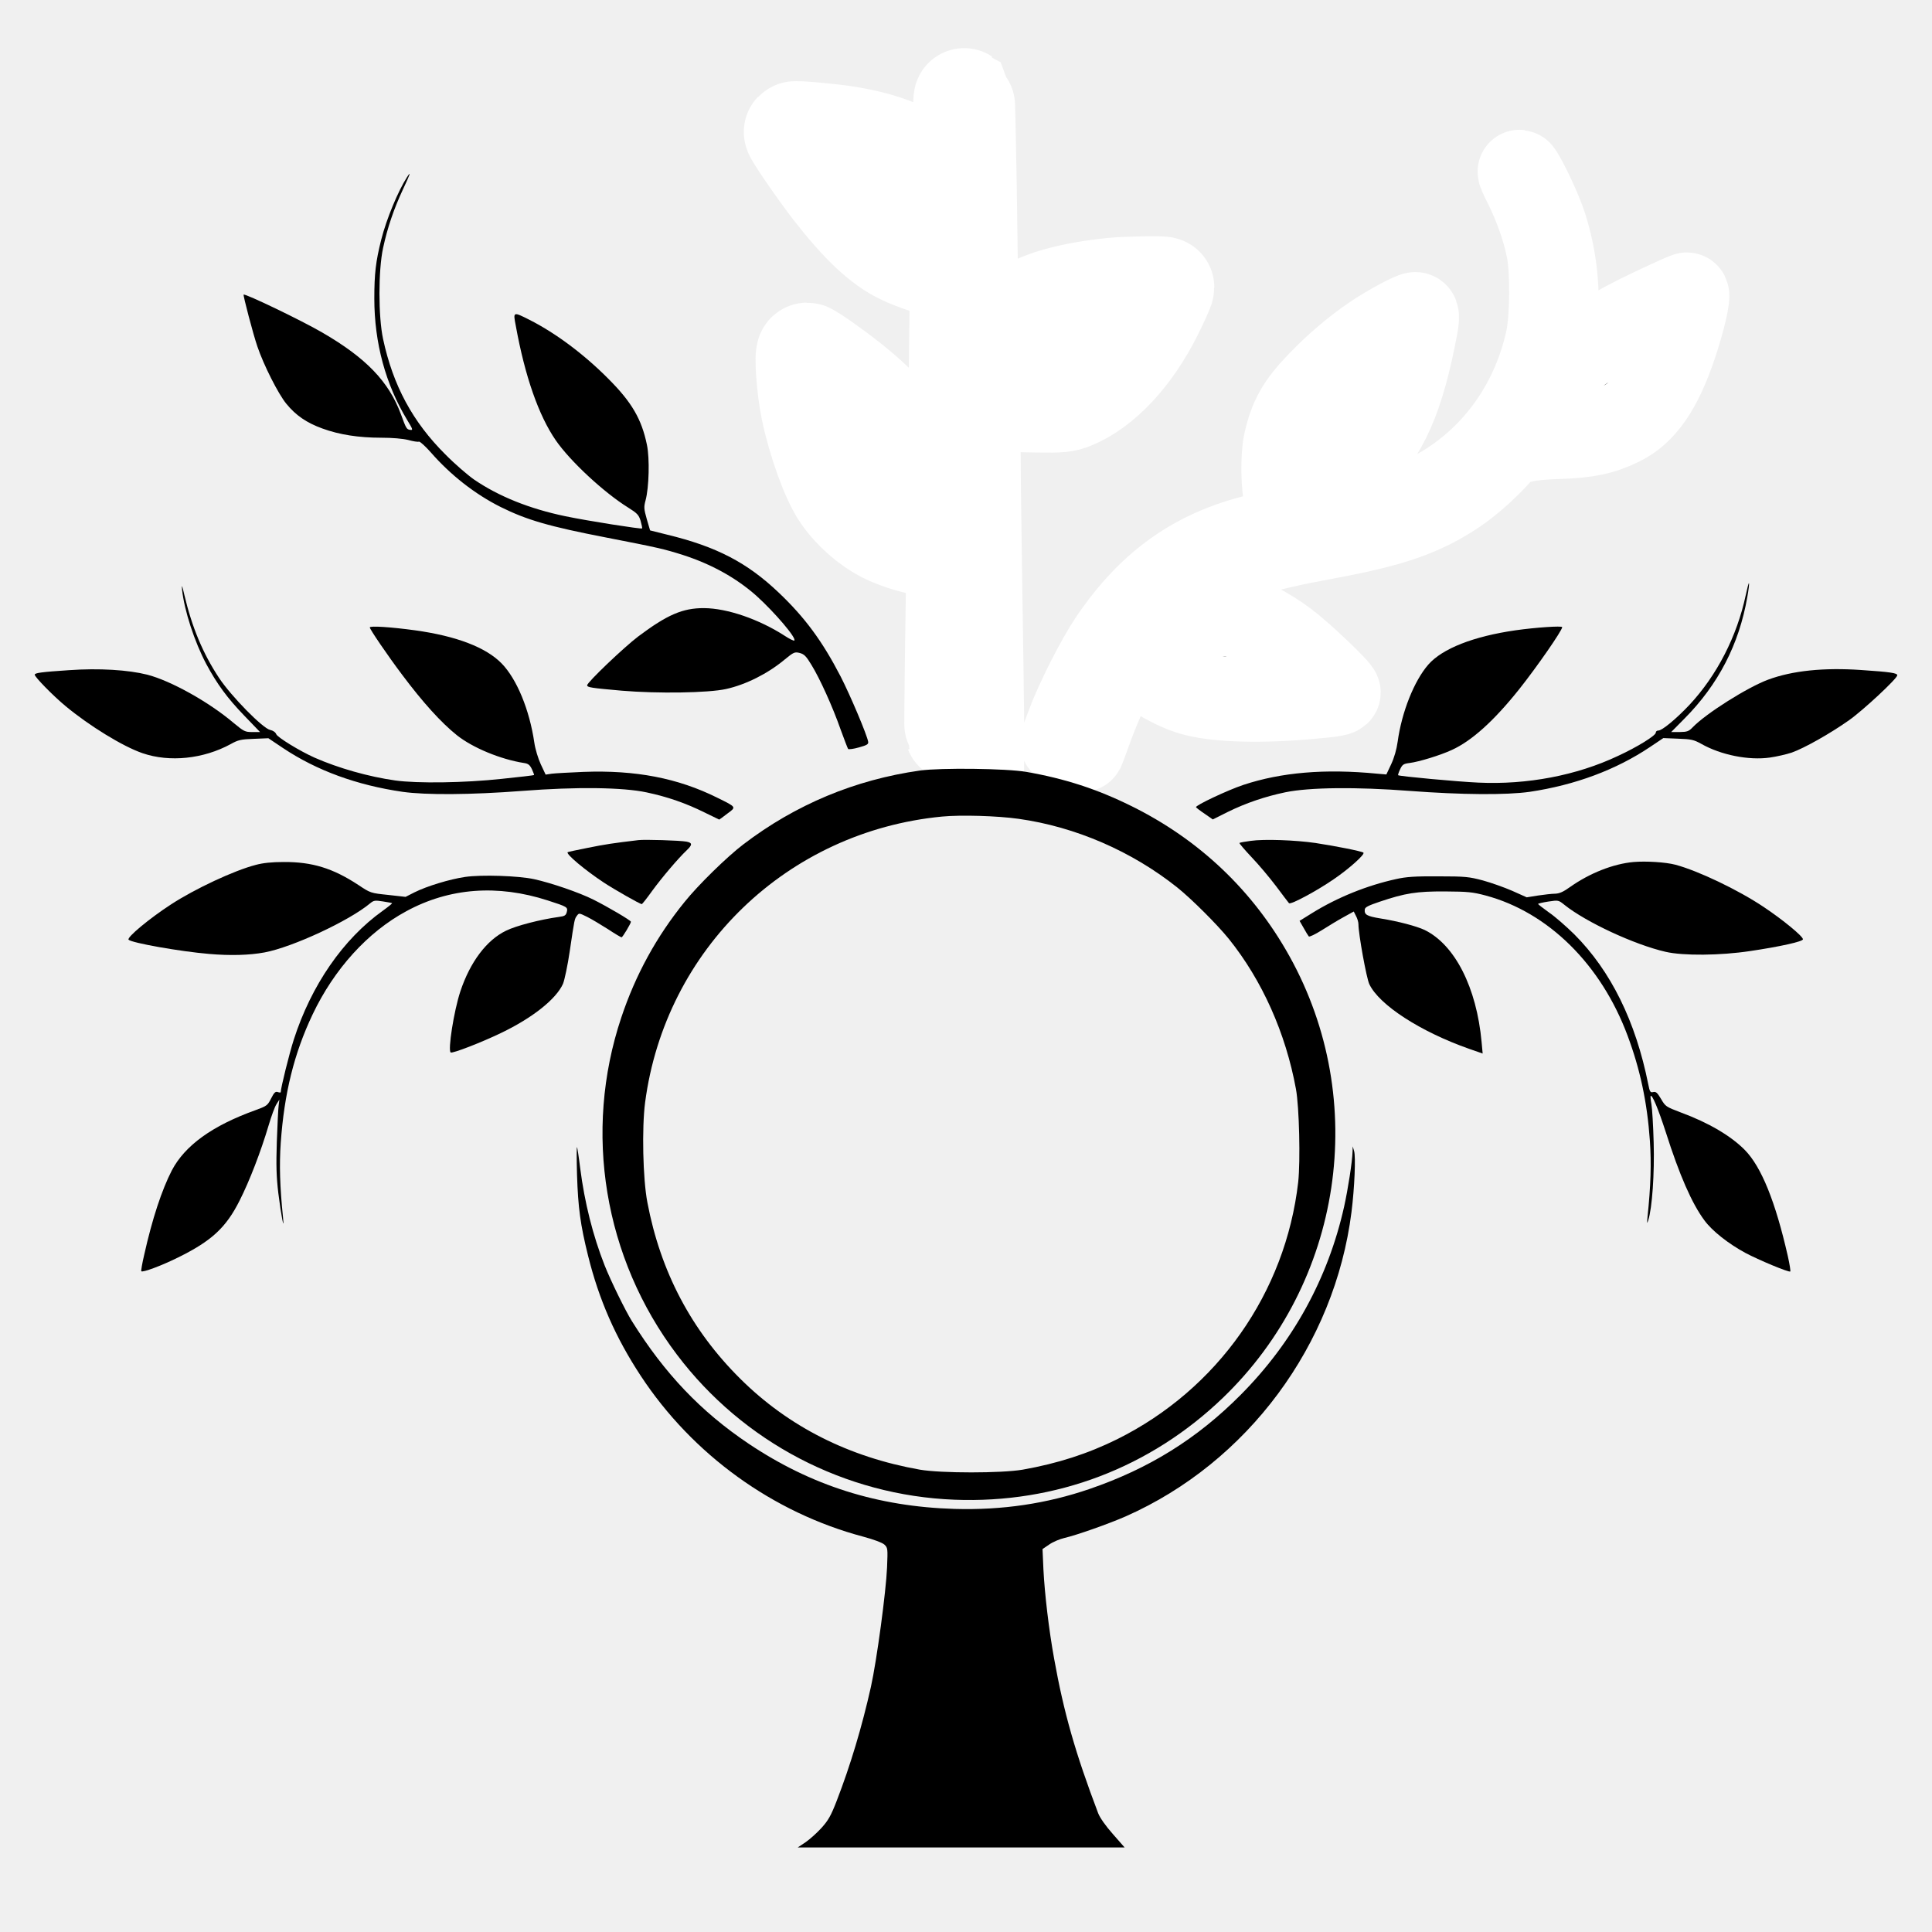
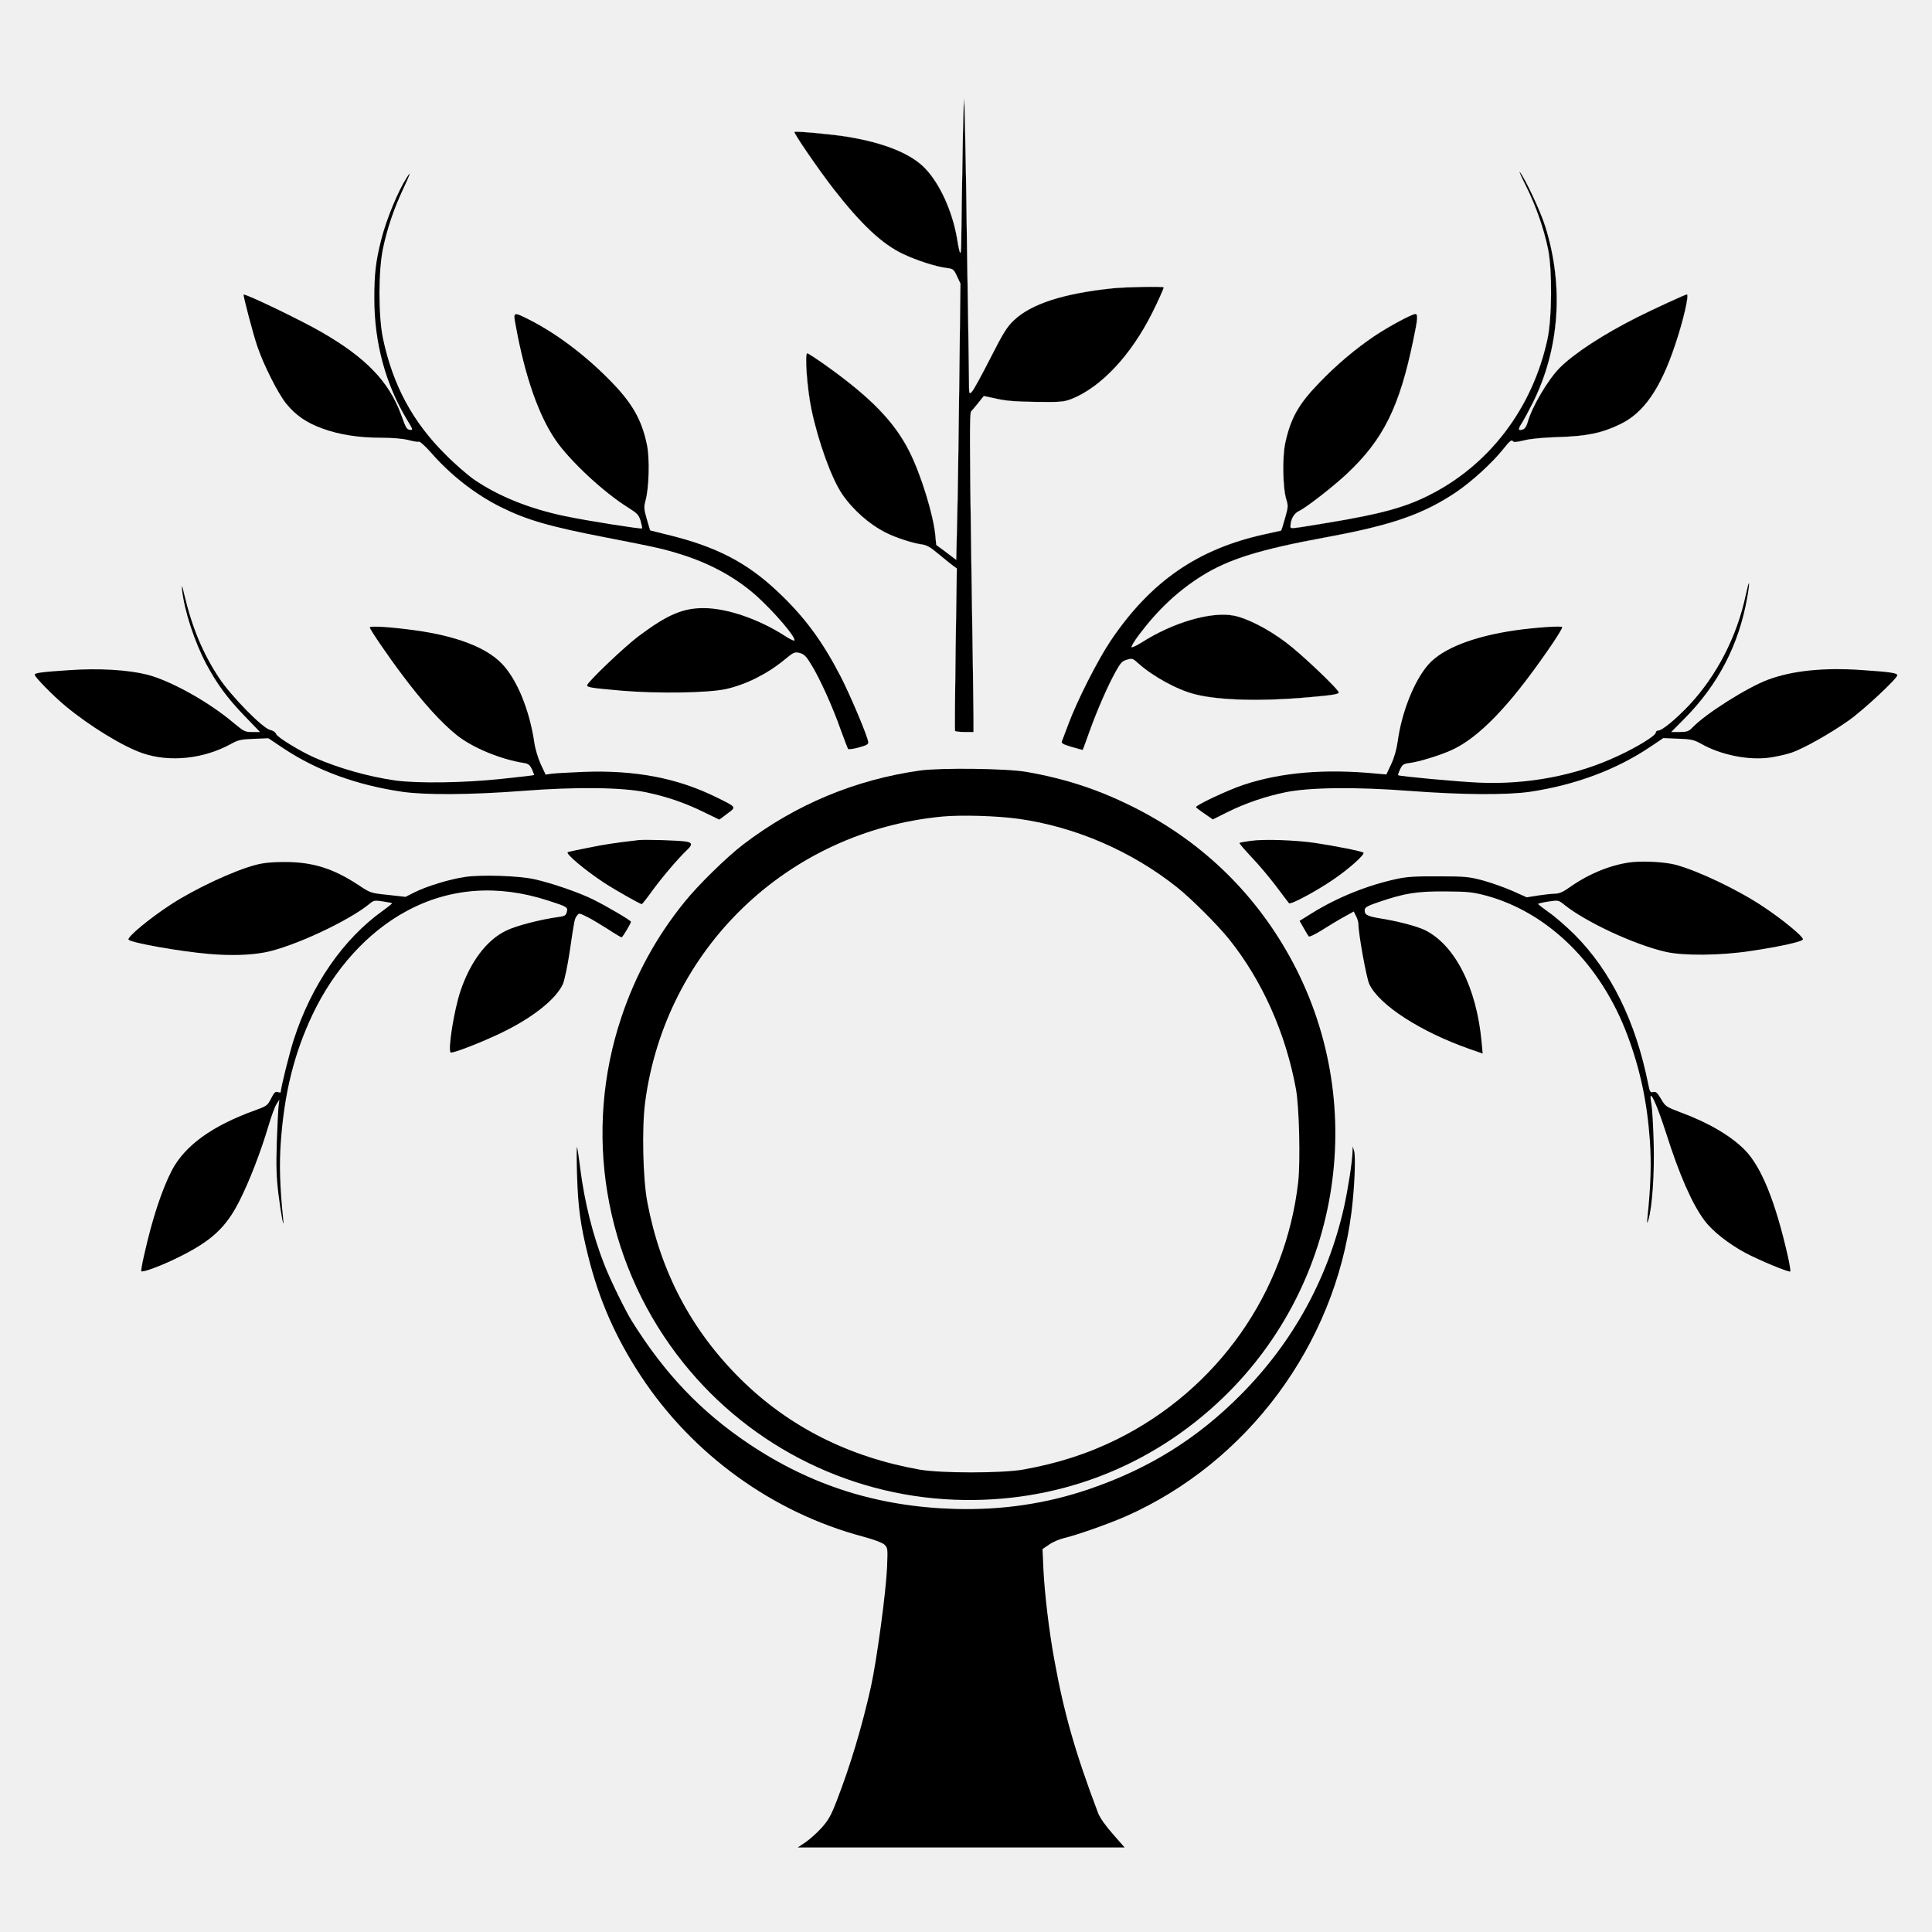
<svg xmlns="http://www.w3.org/2000/svg" version="1.0" width="1280pt" height="1280pt" viewBox="0 0 1280 1280" preserveAspectRatio="xMidYMid meet">
  <g transform="translate(0,1280) scale(0.1,-0.1)" fill="#000000" stroke="none">
-     <path class="path" stroke="white" stroke-width="670" d="M6377 11773 c-4 -207 -7 -444 -8 -527 -1 -155 -6 -159 -29 -21 -31 177 -113 357 -209 458 -93 98 -268 170 -516 211 -102 17 -345 39 -352 32 -7 -7 163 -254 260 -379 184 -236 322 -365 460 -430 88 -42 212 -82 283 -92 49 -6 52 -8 74 -55 l23 -49 -8 -663 c-4 -365 -10 -776 -14 -915 l-6 -252 -66 50 -66 49 -6 64 c-13 136 -95 403 -172 555 -98 195 -253 356 -553 570 -63 45 -119 81 -124 81 -18 0 -1 -233 27 -369 45 -216 134 -463 205 -566 72 -105 179 -199 290 -255 63 -32 174 -68 230 -76 40 -5 61 -17 123 -69 41 -34 84 -69 96 -77 l20 -14 -8 -535 c-4 -294 -6 -537 -4 -541 2 -5 31 -8 64 -8 l59 0 0 103 c0 56 -7 531 -15 1056 -11 758 -11 957 -1 965 6 6 28 32 48 57 l36 45 89 -19 c65 -14 134 -19 263 -20 162 -2 179 0 233 21 194 79 390 288 530 567 41 82 77 162 77 171 0 8 -249 3 -340 -6 -326 -34 -541 -104 -654 -213 -46 -44 -70 -83 -156 -252 -56 -110 -110 -209 -121 -220 -19 -19 -19 -18 -19 85 -1 58 -3 245 -6 415 -3 171 -9 563 -13 873 -5 310 -11 565 -13 568 -3 2 -8 -165 -11 -373z" />
-     <path stroke="white" stroke-width="555" d="M10110 11567 c65 -130 119 -283 147 -422 27 -138 25 -453 -5 -592 -99 -458 -386 -835 -787 -1035 -157 -79 -317 -123 -655 -179 -265 -44 -260 -44 -260 -26 0 43 22 84 53 99 52 25 223 158 320 248 242 227 349 442 441 888 29 138 32 172 13 172 -23 0 -179 -84 -274 -148 -124 -84 -249 -189 -363 -308 -137 -141 -189 -234 -225 -398 -20 -92 -17 -300 7 -376 13 -41 12 -51 -9 -124 -12 -44 -24 -80 -25 -81 -2 0 -50 -11 -108 -24 -445 -97 -757 -313 -1022 -706 -86 -128 -223 -398 -281 -555 -20 -52 -38 -102 -42 -111 -5 -14 8 -21 65 -38 40 -12 73 -21 74 -19 1 2 22 57 45 123 51 142 122 304 174 397 32 57 43 69 74 77 34 10 39 8 73 -23 96 -87 260 -177 377 -206 159 -41 445 -48 763 -19 150 13 190 20 190 31 0 20 -248 256 -350 332 -121 91 -258 161 -348 178 -150 28 -402 -46 -610 -179 -30 -19 -59 -32 -64 -31 -6 2 17 40 50 84 126 167 258 290 416 389 178 111 386 175 821 255 434 80 641 151 861 298 104 70 241 195 315 288 36 46 54 62 60 53 6 -11 21 -10 76 3 42 11 129 19 228 22 188 6 288 26 411 86 155 75 266 235 363 526 54 160 94 334 77 334 -9 0 -219 -96 -328 -151 -223 -112 -418 -239 -513 -334 -79 -78 -188 -264 -214 -362 -8 -27 -19 -44 -32 -48 -31 -10 -33 0 -6 42 14 22 45 80 70 129 180 358 210 777 85 1174 -30 97 -132 315 -168 360 -11 14 7 -28 40 -93z" />
+     <defs>
+       <style>
+     .path:hover {
+ animation: hideshow 5s ease infinite;
+       
+     }
+ 
+     @keyframes hideshow {
+     from { stroke-width: 675; }
+       to { stroke-width: 0; 
+     }
+   </style>
+     </defs>
+     <path class="path" stroke="white" d="M6377 11773 c-4 -207 -7 -444 -8 -527 -1 -155 -6 -159 -29 -21 -31 177 -113 357 -209 458 -93 98 -268 170 -516 211 -102 17 -345 39 -352 32 -7 -7 163 -254 260 -379 184 -236 322 -365 460 -430 88 -42 212 -82 283 -92 49 -6 52 -8 74 -55 l23 -49 -8 -663 c-4 -365 -10 -776 -14 -915 l-6 -252 -66 50 -66 49 -6 64 c-13 136 -95 403 -172 555 -98 195 -253 356 -553 570 -63 45 -119 81 -124 81 -18 0 -1 -233 27 -369 45 -216 134 -463 205 -566 72 -105 179 -199 290 -255 63 -32 174 -68 230 -76 40 -5 61 -17 123 -69 41 -34 84 -69 96 -77 l20 -14 -8 -535 c-4 -294 -6 -537 -4 -541 2 -5 31 -8 64 -8 l59 0 0 103 c0 56 -7 531 -15 1056 -11 758 -11 957 -1 965 6 6 28 32 48 57 l36 45 89 -19 c65 -14 134 -19 263 -20 162 -2 179 0 233 21 194 79 390 288 530 567 41 82 77 162 77 171 0 8 -249 3 -340 -6 -326 -34 -541 -104 -654 -213 -46 -44 -70 -83 -156 -252 -56 -110 -110 -209 -121 -220 -19 -19 -19 -18 -19 85 -1 58 -3 245 -6 415 -3 171 -9 563 -13 873 -5 310 -11 565 -13 568 -3 2 -8 -165 -11 -373z" />
+     <path class="path" stroke="white" d="M10110 11567 c65 -130 119 -283 147 -422 27 -138 25 -453 -5 -592 -99 -458 -386 -835 -787 -1035 -157 -79 -317 -123 -655 -179 -265 -44 -260 -44 -260 -26 0 43 22 84 53 99 52 25 223 158 320 248 242 227 349 442 441 888 29 138 32 172 13 172 -23 0 -179 -84 -274 -148 -124 -84 -249 -189 -363 -308 -137 -141 -189 -234 -225 -398 -20 -92 -17 -300 7 -376 13 -41 12 -51 -9 -124 -12 -44 -24 -80 -25 -81 -2 0 -50 -11 -108 -24 -445 -97 -757 -313 -1022 -706 -86 -128 -223 -398 -281 -555 -20 -52 -38 -102 -42 -111 -5 -14 8 -21 65 -38 40 -12 73 -21 74 -19 1 2 22 57 45 123 51 142 122 304 174 397 32 57 43 69 74 77 34 10 39 8 73 -23 96 -87 260 -177 377 -206 159 -41 445 -48 763 -19 150 13 190 20 190 31 0 20 -248 256 -350 332 -121 91 -258 161 -348 178 -150 28 -402 -46 -610 -179 -30 -19 -59 -32 -64 -31 -6 2 17 40 50 84 126 167 258 290 416 389 178 111 386 175 821 255 434 80 641 151 861 298 104 70 241 195 315 288 36 46 54 62 60 53 6 -11 21 -10 76 3 42 11 129 19 228 22 188 6 288 26 411 86 155 75 266 235 363 526 54 160 94 334 77 334 -9 0 -219 -96 -328 -151 -223 -112 -418 -239 -513 -334 -79 -78 -188 -264 -214 -362 -8 -27 -19 -44 -32 -48 -31 -10 -33 0 -6 42 14 22 45 80 70 129 180 358 210 777 85 1174 -30 97 -132 315 -168 360 -11 14 7 -28 40 -93z" />
    <path d="M2697 11627 c-59 -91 -137 -279 -171 -414 -37 -147 -46 -227 -46 -391 0 -294 75 -570 218 -805 38 -62 39 -68 20 -65 -24 3 -27 8 -62 104 -80 216 -231 373 -521 541 -137 80 -512 260 -521 251 -4 -5 63 -262 91 -343 42 -124 138 -314 192 -380 63 -77 134 -126 239 -164 112 -41 241 -61 389 -61 76 0 143 -6 180 -15 32 -9 64 -14 71 -11 6 2 42 -30 79 -72 130 -149 292 -276 462 -361 173 -86 321 -129 698 -202 344 -67 384 -76 510 -116 189 -61 353 -152 486 -270 122 -110 271 -285 251 -297 -4 -2 -32 11 -62 31 -172 111 -382 183 -535 184 -142 1 -245 -44 -437 -188 -95 -72 -338 -304 -338 -323 0 -14 26 -18 230 -36 238 -20 572 -15 690 11 131 29 275 101 387 194 62 51 68 53 101 45 30 -8 43 -21 78 -79 55 -89 140 -276 194 -430 24 -66 46 -123 49 -127 4 -4 36 0 71 10 54 15 64 21 62 37 -7 45 -119 309 -182 432 -121 234 -237 392 -411 557 -209 199 -413 305 -740 384 l-112 28 -22 75 c-19 68 -20 79 -8 124 23 85 28 278 9 368 -35 170 -100 282 -256 438 -163 164 -350 303 -522 390 -109 55 -109 55 -91 -38 61 -337 152 -596 265 -760 95 -138 319 -346 480 -446 59 -37 70 -48 82 -87 7 -25 12 -48 10 -51 -4 -6 -361 50 -509 81 -236 49 -440 131 -603 242 -42 29 -129 104 -192 168 -216 215 -346 456 -412 764 -32 148 -32 456 0 603 29 135 72 261 132 389 49 104 55 124 27 81z" />
    <path d="M1206 8895 c15 -141 83 -348 161 -495 71 -132 139 -225 252 -342 l104 -108 -52 0 c-48 0 -55 4 -124 61 -164 139 -416 279 -571 319 -127 32 -320 44 -518 30 -180 -12 -228 -18 -228 -30 0 -15 120 -138 203 -207 159 -132 380 -268 511 -313 180 -62 404 -38 584 60 50 28 68 32 154 35 l96 4 97 -65 c223 -149 489 -246 792 -290 155 -22 453 -20 793 6 360 28 667 24 825 -10 137 -29 260 -72 379 -131 55 -27 100 -49 101 -49 1 0 25 17 53 39 61 45 64 42 -66 106 -261 130 -542 184 -886 171 -94 -4 -188 -9 -211 -12 l-40 -6 -32 68 c-18 39 -37 102 -43 144 -32 218 -116 421 -216 524 -104 107 -300 182 -574 220 -161 22 -300 31 -300 19 0 -12 119 -187 214 -313 137 -183 258 -317 363 -401 104 -83 290 -160 444 -184 28 -4 39 -12 53 -41 9 -20 16 -38 14 -39 -2 -2 -97 -13 -213 -25 -247 -27 -559 -31 -705 -11 -178 25 -378 82 -535 151 -99 44 -247 135 -255 156 -5 13 -21 24 -40 28 -48 9 -259 224 -339 345 -107 162 -179 335 -230 551 -14 62 -18 71 -15 35z" />
    <path d="M11566 8857 c-58 -273 -191 -532 -374 -728 -88 -93 -180 -169 -205 -169 -10 0 -17 -6 -17 -14 0 -19 -120 -94 -250 -154 -275 -130 -603 -192 -925 -177 -137 6 -525 42 -532 49 -2 2 4 20 13 39 15 32 23 37 63 42 63 8 203 51 279 86 132 60 279 192 448 404 116 146 284 388 284 410 0 10 -177 -2 -310 -21 -278 -40 -484 -121 -577 -227 -94 -108 -176 -314 -203 -510 -7 -52 -23 -107 -43 -150 l-32 -68 -59 5 c-349 34 -637 9 -888 -74 -105 -35 -321 -137 -314 -148 2 -4 28 -24 58 -44 l53 -37 100 50 c120 59 247 102 381 130 160 33 470 36 824 9 345 -26 639 -28 795 -6 301 45 572 146 797 297 l88 59 98 -4 c87 -3 104 -7 153 -34 130 -74 315 -111 455 -91 43 6 109 21 145 33 82 29 253 125 379 214 95 67 320 277 320 298 0 15 -45 22 -239 35 -248 17 -455 -4 -617 -64 -137 -51 -410 -223 -499 -315 -27 -28 -37 -31 -87 -32 l-56 0 87 88 c225 226 363 494 417 805 9 49 14 91 11 93 -2 2 -11 -33 -21 -79z" />
    <path d="M6095 7695 c-430 -61 -824 -225 -1170 -489 -108 -82 -300 -270 -389 -381 -187 -230 -326 -485 -420 -767 -253 -757 -115 -1593 369 -2233 439 -581 1114 -933 1839 -961 671 -26 1297 212 1779 676 792 763 973 1967 440 2925 -242 435 -598 773 -1048 995 -226 112 -442 182 -695 226 -132 23 -566 28 -705 9z m654 -320 c377 -53 750 -215 1051 -455 97 -78 264 -245 341 -340 221 -275 377 -624 445 -995 22 -120 30 -478 15 -616 -84 -734 -534 -1373 -1199 -1704 -194 -96 -395 -161 -627 -202 -142 -24 -538 -24 -680 0 -470 83 -871 285 -1190 602 -325 322 -529 710 -616 1169 -30 156 -37 493 -15 662 134 1016 942 1795 1967 1894 125 12 367 5 508 -15z" />
    <path d="M4230 7234 c-169 -20 -221 -28 -335 -51 -71 -14 -132 -27 -134 -29 -13 -12 115 -119 239 -201 70 -46 240 -143 252 -143 3 0 34 39 69 88 65 89 172 215 228 268 39 37 39 50 -1 58 -45 8 -275 15 -318 10z" />
    <path d="M8286 7229 c-38 -5 -72 -11 -74 -14 -3 -2 34 -45 80 -94 47 -49 120 -136 163 -193 42 -57 81 -107 85 -112 11 -11 180 79 295 158 103 70 210 166 198 177 -10 9 -180 43 -318 64 -129 19 -341 27 -429 14z" />
    <path d="M10823 7089 c-135 -12 -291 -74 -420 -165 -46 -33 -71 -44 -100 -45 -21 0 -72 -6 -113 -12 l-75 -12 -96 43 c-53 23 -140 54 -195 69 -91 24 -115 27 -294 27 -155 1 -213 -3 -280 -18 -192 -42 -389 -121 -558 -226 l-82 -51 27 -47 c14 -26 30 -51 34 -56 4 -5 43 14 86 41 43 27 108 67 145 87 l67 37 15 -30 c9 -16 16 -41 16 -54 0 -64 53 -357 72 -397 65 -138 338 -315 662 -429 l89 -31 -7 76 c-33 362 -177 645 -378 743 -54 25 -173 57 -292 76 -91 15 -108 25 -104 60 2 15 25 26 99 51 169 57 245 69 434 68 150 -1 181 -4 268 -27 414 -111 764 -456 940 -928 83 -222 130 -441 148 -697 10 -149 6 -298 -16 -507 -4 -42 -3 -45 5 -20 26 80 42 311 36 515 -3 113 -10 228 -15 255 -5 28 -7 52 -5 54 10 11 50 -85 100 -239 91 -286 173 -473 256 -585 51 -70 159 -155 272 -216 86 -46 287 -130 297 -123 3 2 -4 47 -16 101 -82 361 -175 592 -285 704 -92 93 -238 180 -425 249 -97 37 -101 39 -130 89 -25 42 -34 50 -52 46 -19 -5 -23 1 -33 52 -83 416 -248 751 -490 993 -53 52 -128 118 -168 145 -39 28 -71 53 -72 56 0 3 30 10 68 16 67 10 67 10 107 -22 142 -114 464 -264 670 -311 116 -27 362 -25 560 5 196 29 350 63 350 78 0 20 -134 130 -260 214 -170 114 -435 240 -585 280 -65 17 -194 25 -277 18z" />
    <path d="M1695 7070 c-144 -37 -404 -159 -562 -262 -143 -93 -295 -219 -281 -234 21 -21 342 -78 533 -94 138 -12 266 -9 368 10 186 35 560 209 699 325 24 20 32 21 84 13 32 -5 60 -10 62 -12 1 -2 -26 -24 -62 -50 -262 -187 -474 -493 -590 -855 -29 -90 -86 -319 -86 -347 0 -3 -9 -3 -20 1 -15 5 -24 -3 -44 -43 -23 -46 -29 -50 -103 -77 -287 -103 -468 -234 -555 -400 -66 -129 -129 -318 -183 -560 -13 -55 -21 -103 -19 -107 7 -11 135 37 244 91 221 109 317 197 407 376 66 130 141 325 193 500 18 61 41 124 52 140 l19 30 -5 -40 c-3 -22 -8 -130 -12 -240 -5 -157 -3 -230 10 -340 17 -139 42 -270 31 -160 -21 203 -25 350 -15 493 23 328 88 592 211 851 143 301 365 546 621 684 285 155 605 179 938 71 130 -42 133 -44 125 -77 -6 -22 -14 -27 -53 -32 -123 -17 -282 -58 -349 -91 -129 -62 -238 -207 -303 -402 -43 -130 -84 -392 -64 -405 13 -7 200 65 333 129 209 100 366 225 411 326 10 24 31 122 45 218 32 216 31 211 48 234 13 18 15 17 68 -9 30 -15 91 -52 137 -81 45 -30 86 -54 90 -54 7 0 62 92 62 103 0 9 -155 100 -249 147 -94 47 -278 110 -391 135 -105 23 -351 31 -459 15 -102 -15 -253 -61 -335 -102 l-59 -30 -116 13 c-115 12 -116 12 -197 66 -169 111 -306 153 -494 152 -78 0 -137 -6 -185 -19z" />
    <path d="M3823 5015 c7 -216 22 -329 73 -534 72 -291 182 -542 349 -796 343 -522 876 -907 1475 -1066 70 -19 124 -39 139 -52 23 -22 23 -25 18 -152 -7 -161 -68 -615 -107 -791 -59 -264 -136 -521 -227 -756 -38 -98 -55 -128 -101 -179 -30 -33 -78 -76 -106 -95 l-51 -34 1083 0 1083 0 -78 89 c-48 54 -85 107 -97 137 -151 398 -228 667 -292 1024 -35 192 -63 433 -71 591 l-6 136 44 30 c24 17 69 36 99 43 86 20 297 95 409 144 806 357 1384 1136 1495 2016 20 158 29 368 17 405 l-9 30 -1 -35 c-2 -68 -30 -247 -56 -365 -106 -474 -339 -898 -685 -1246 -288 -290 -607 -489 -1002 -624 -283 -97 -577 -141 -893 -132 -509 15 -950 154 -1365 432 -317 213 -556 464 -774 813 -42 67 -140 267 -180 368 -78 198 -133 417 -162 644 -9 74 -19 137 -21 140 -3 3 -3 -80 0 -185z" />
  </g>
</svg>
